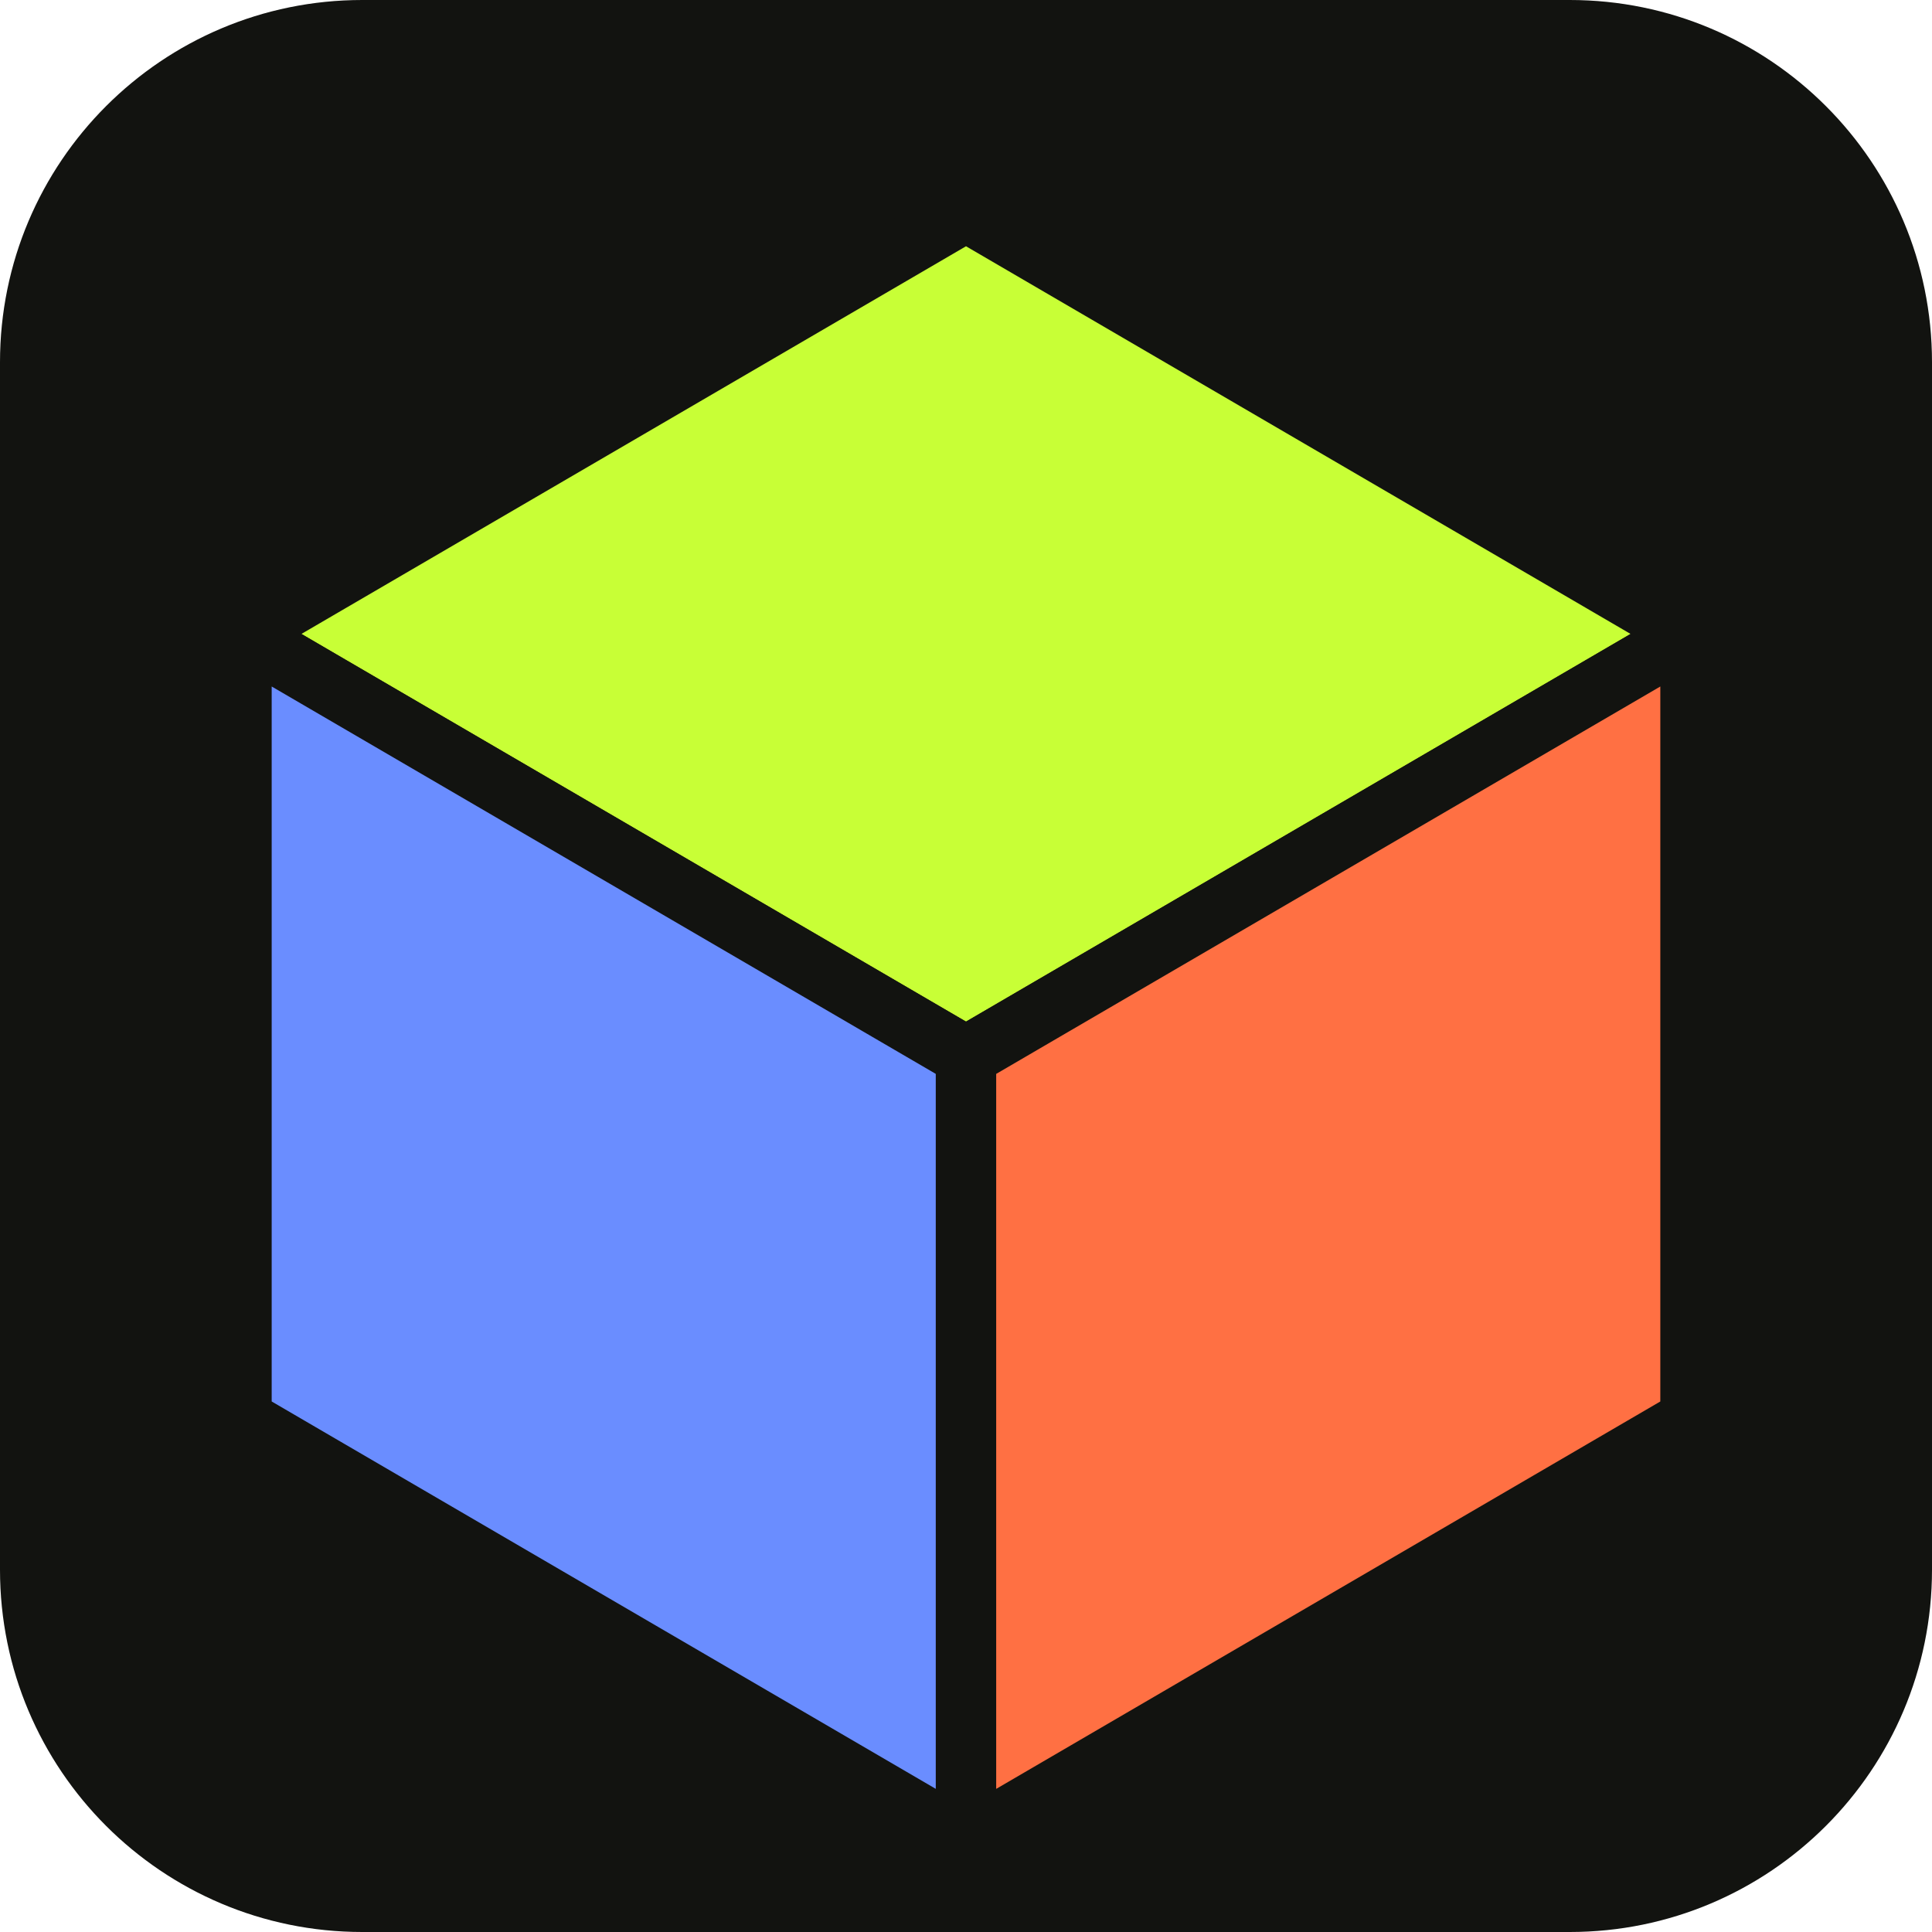
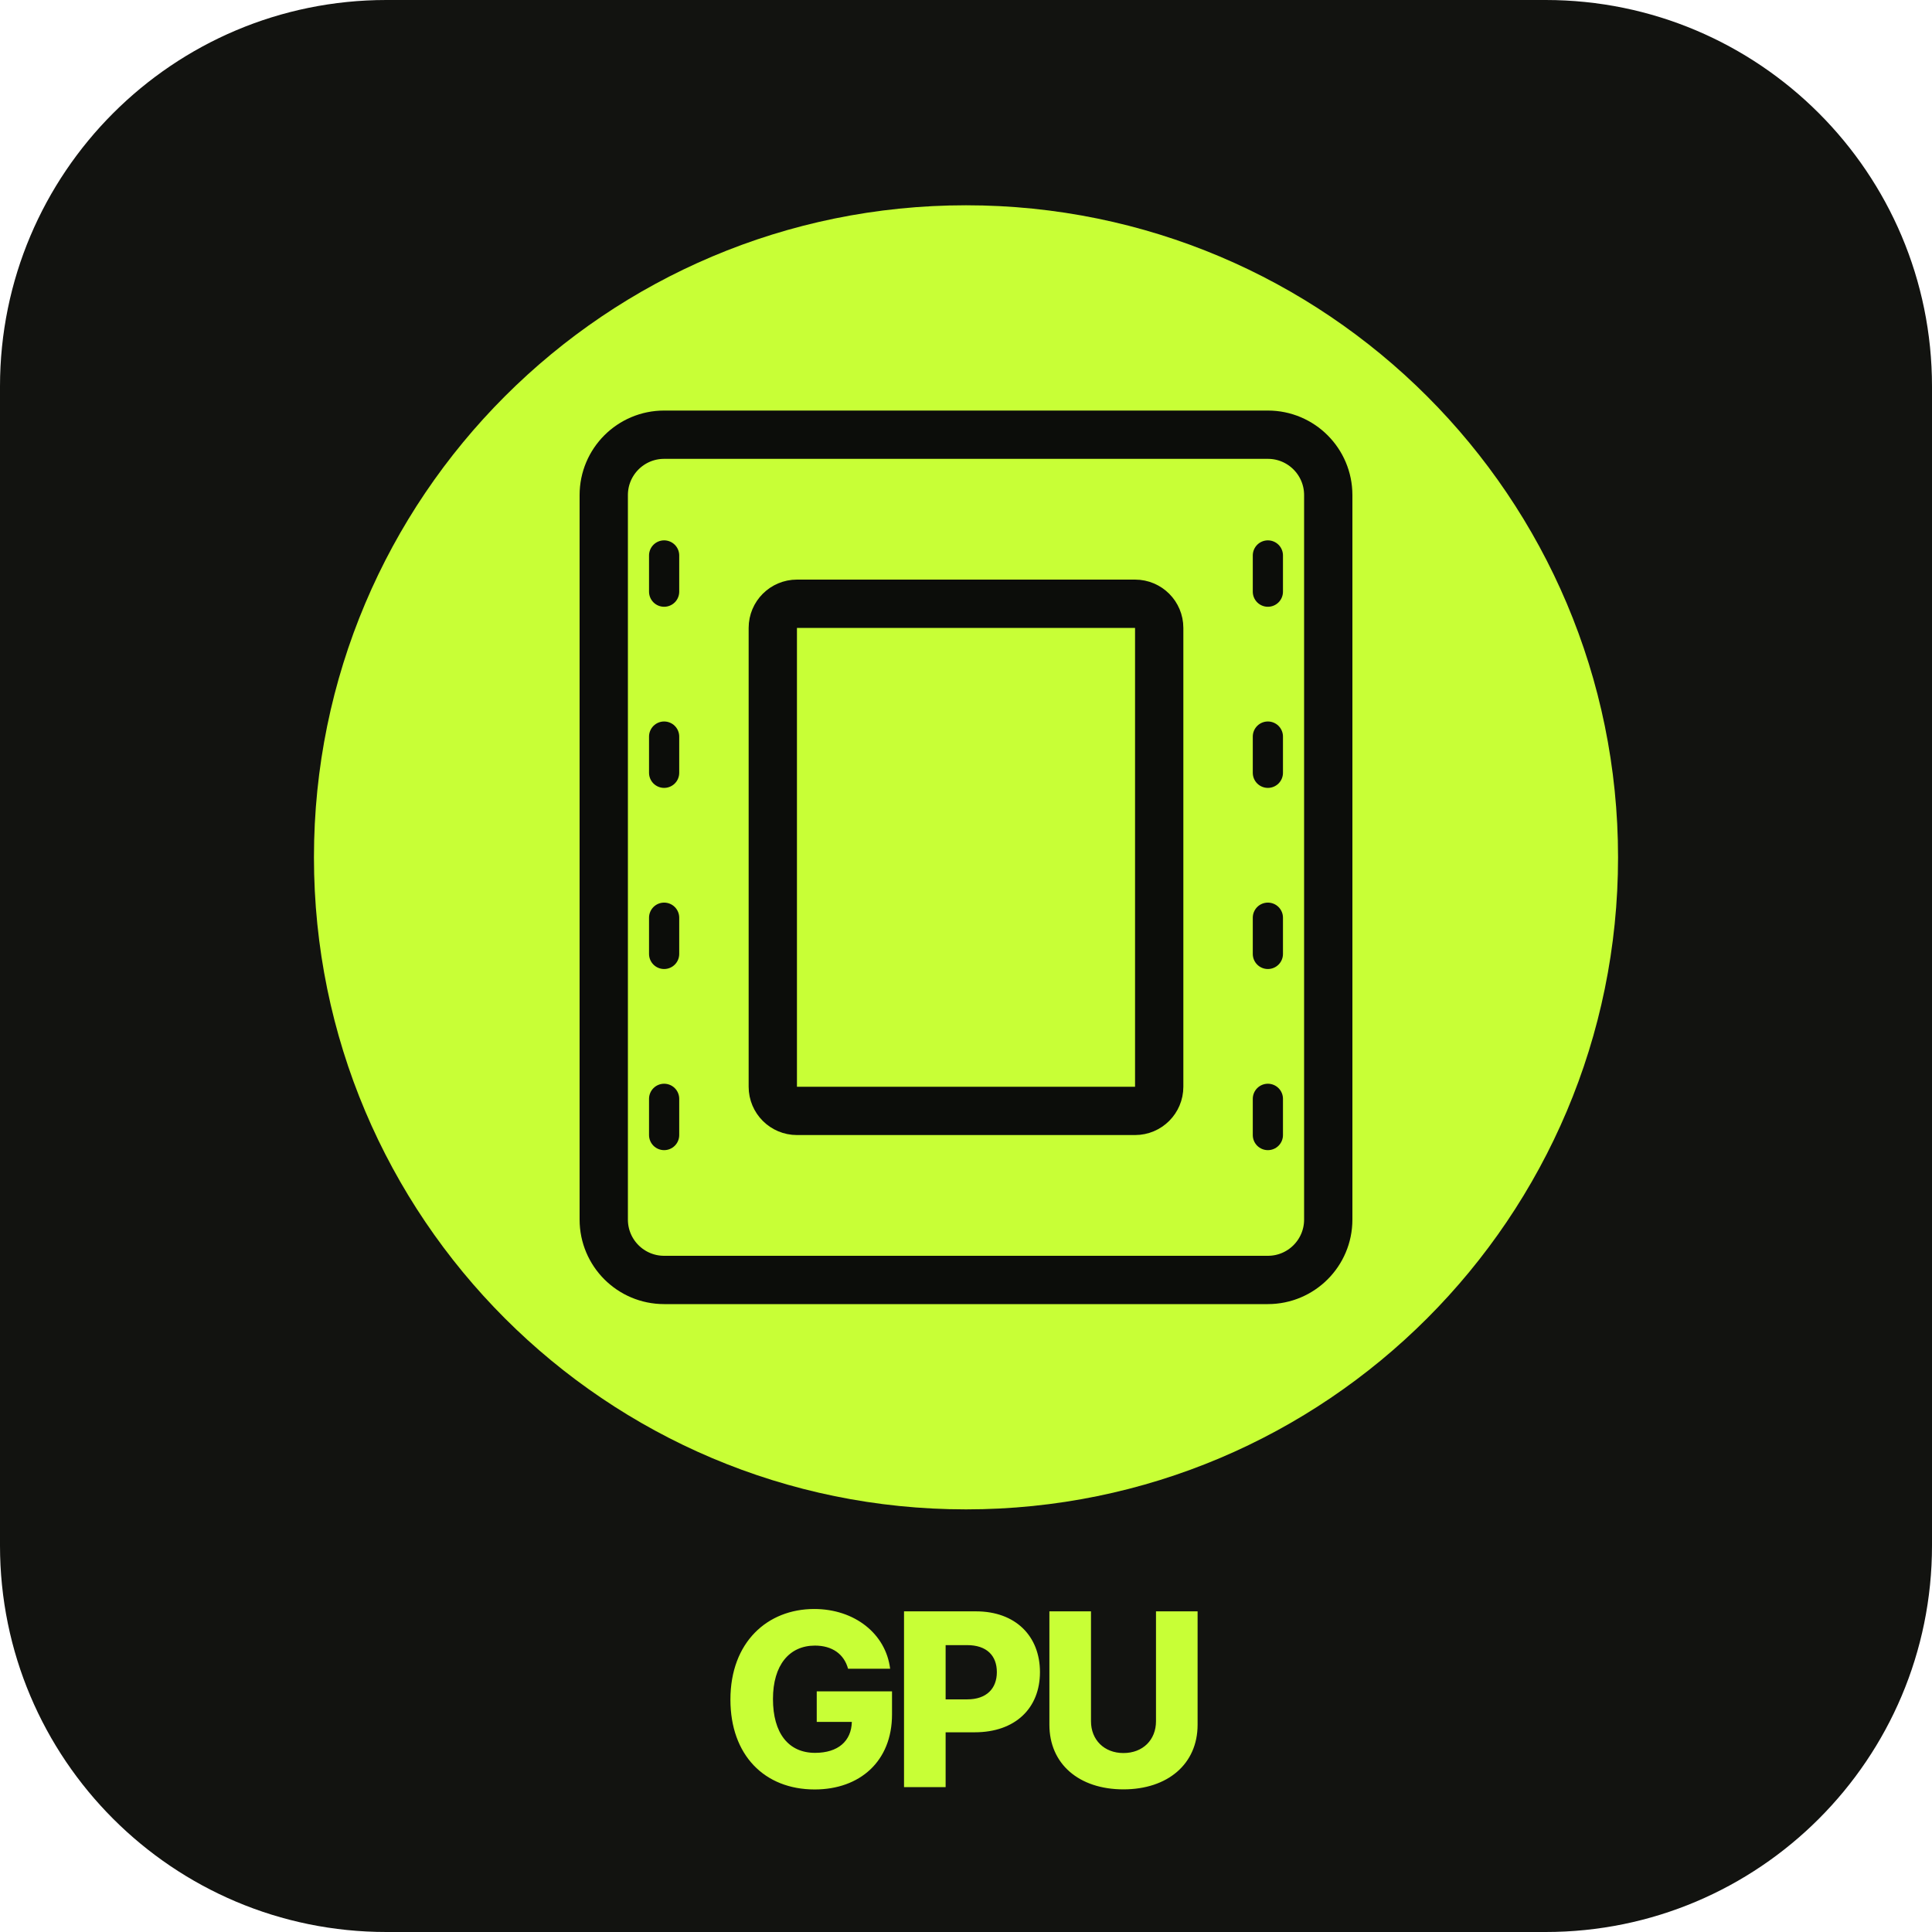
- <svg xmlns="http://www.w3.org/2000/svg" width="64" height="64" viewBox="0 0 64 64" fill="none" role="img" aria-labelledby="title desc">
-   <rect width="64" height="64" rx="12" fill="#121310" />
-   <polygon points="32 7 56 21 32 35 8 21" fill="#c8ff36" stroke="#121310" stroke-width="2" stroke-linejoin="round" />
-   <polygon points="8 21 32 35 32 61 8 47" fill="#6a8dff" stroke="#121310" stroke-width="2" stroke-linejoin="round" />
-   <polygon points="32 35 56 21 56 47 32 61" fill="#ff7043" stroke="#121310" stroke-width="2" stroke-linejoin="round" />
+ <svg xmlns="http://www.w3.org/2000/svg" viewBox="0 0 320 320" role="img" aria-label="gpu">
+   <rect width="320" height="320" rx="64" fill="#121310" />
+   <circle cx="160" cy="142" r="108" fill="#c8ff36" />
+   <g transform="translate(60 42)">
+     <g fill="none" stroke="#0c0d0a" stroke-width="8" stroke-linejoin="round">
+       <rect x="40" y="30" width="120" height="140" rx="10" />
+       <rect x="68" y="58" width="64" height="84" rx="4" />
+     </g>
+     <g stroke="#0c0d0a" stroke-width="5" stroke-linecap="round">
+       <line x1="50" y1="50" x2="50" y2="56" />
+       <line x1="50" y1="80" x2="50" y2="86" />
+       <line x1="50" y1="110" x2="50" y2="116" />
+       <line x1="50" y1="140" x2="50" y2="146" />
+       <line x1="150" y1="50" x2="150" y2="56" />
+       <line x1="150" y1="80" x2="150" y2="86" />
+       <line x1="150" y1="110" x2="150" y2="116" />
+       <line x1="150" y1="140" x2="150" y2="146" />
+     </g>
+   </g>
+   <text x="160" y="296" text-anchor="middle" fill="#c8ff36" font-family="Inter, Helvetica, Arial, sans-serif" font-size="40" font-weight="800" letter-spacing="-2">GPU</text>
</svg>
